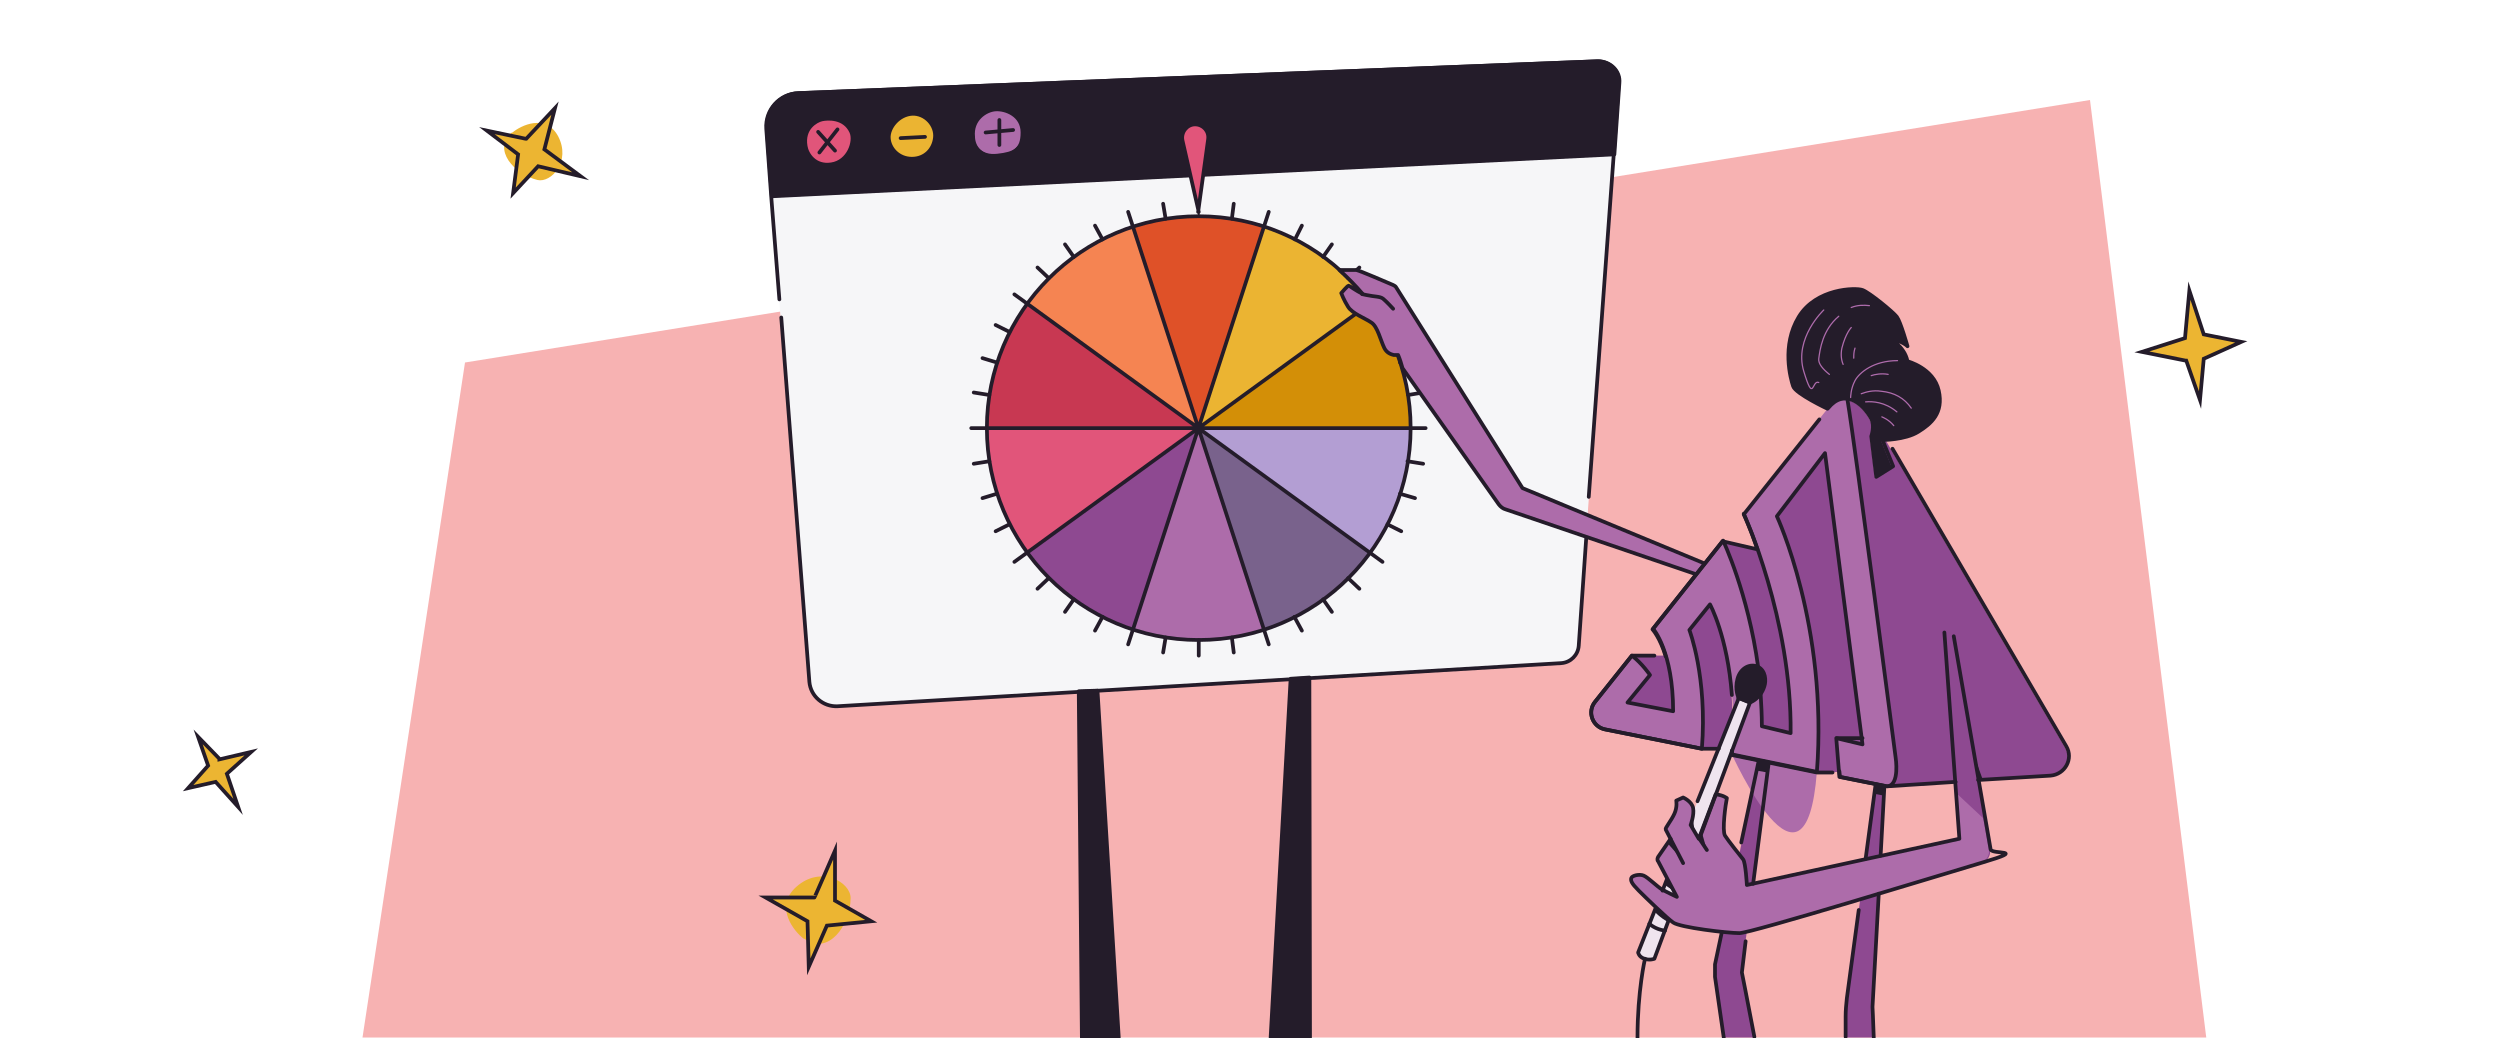
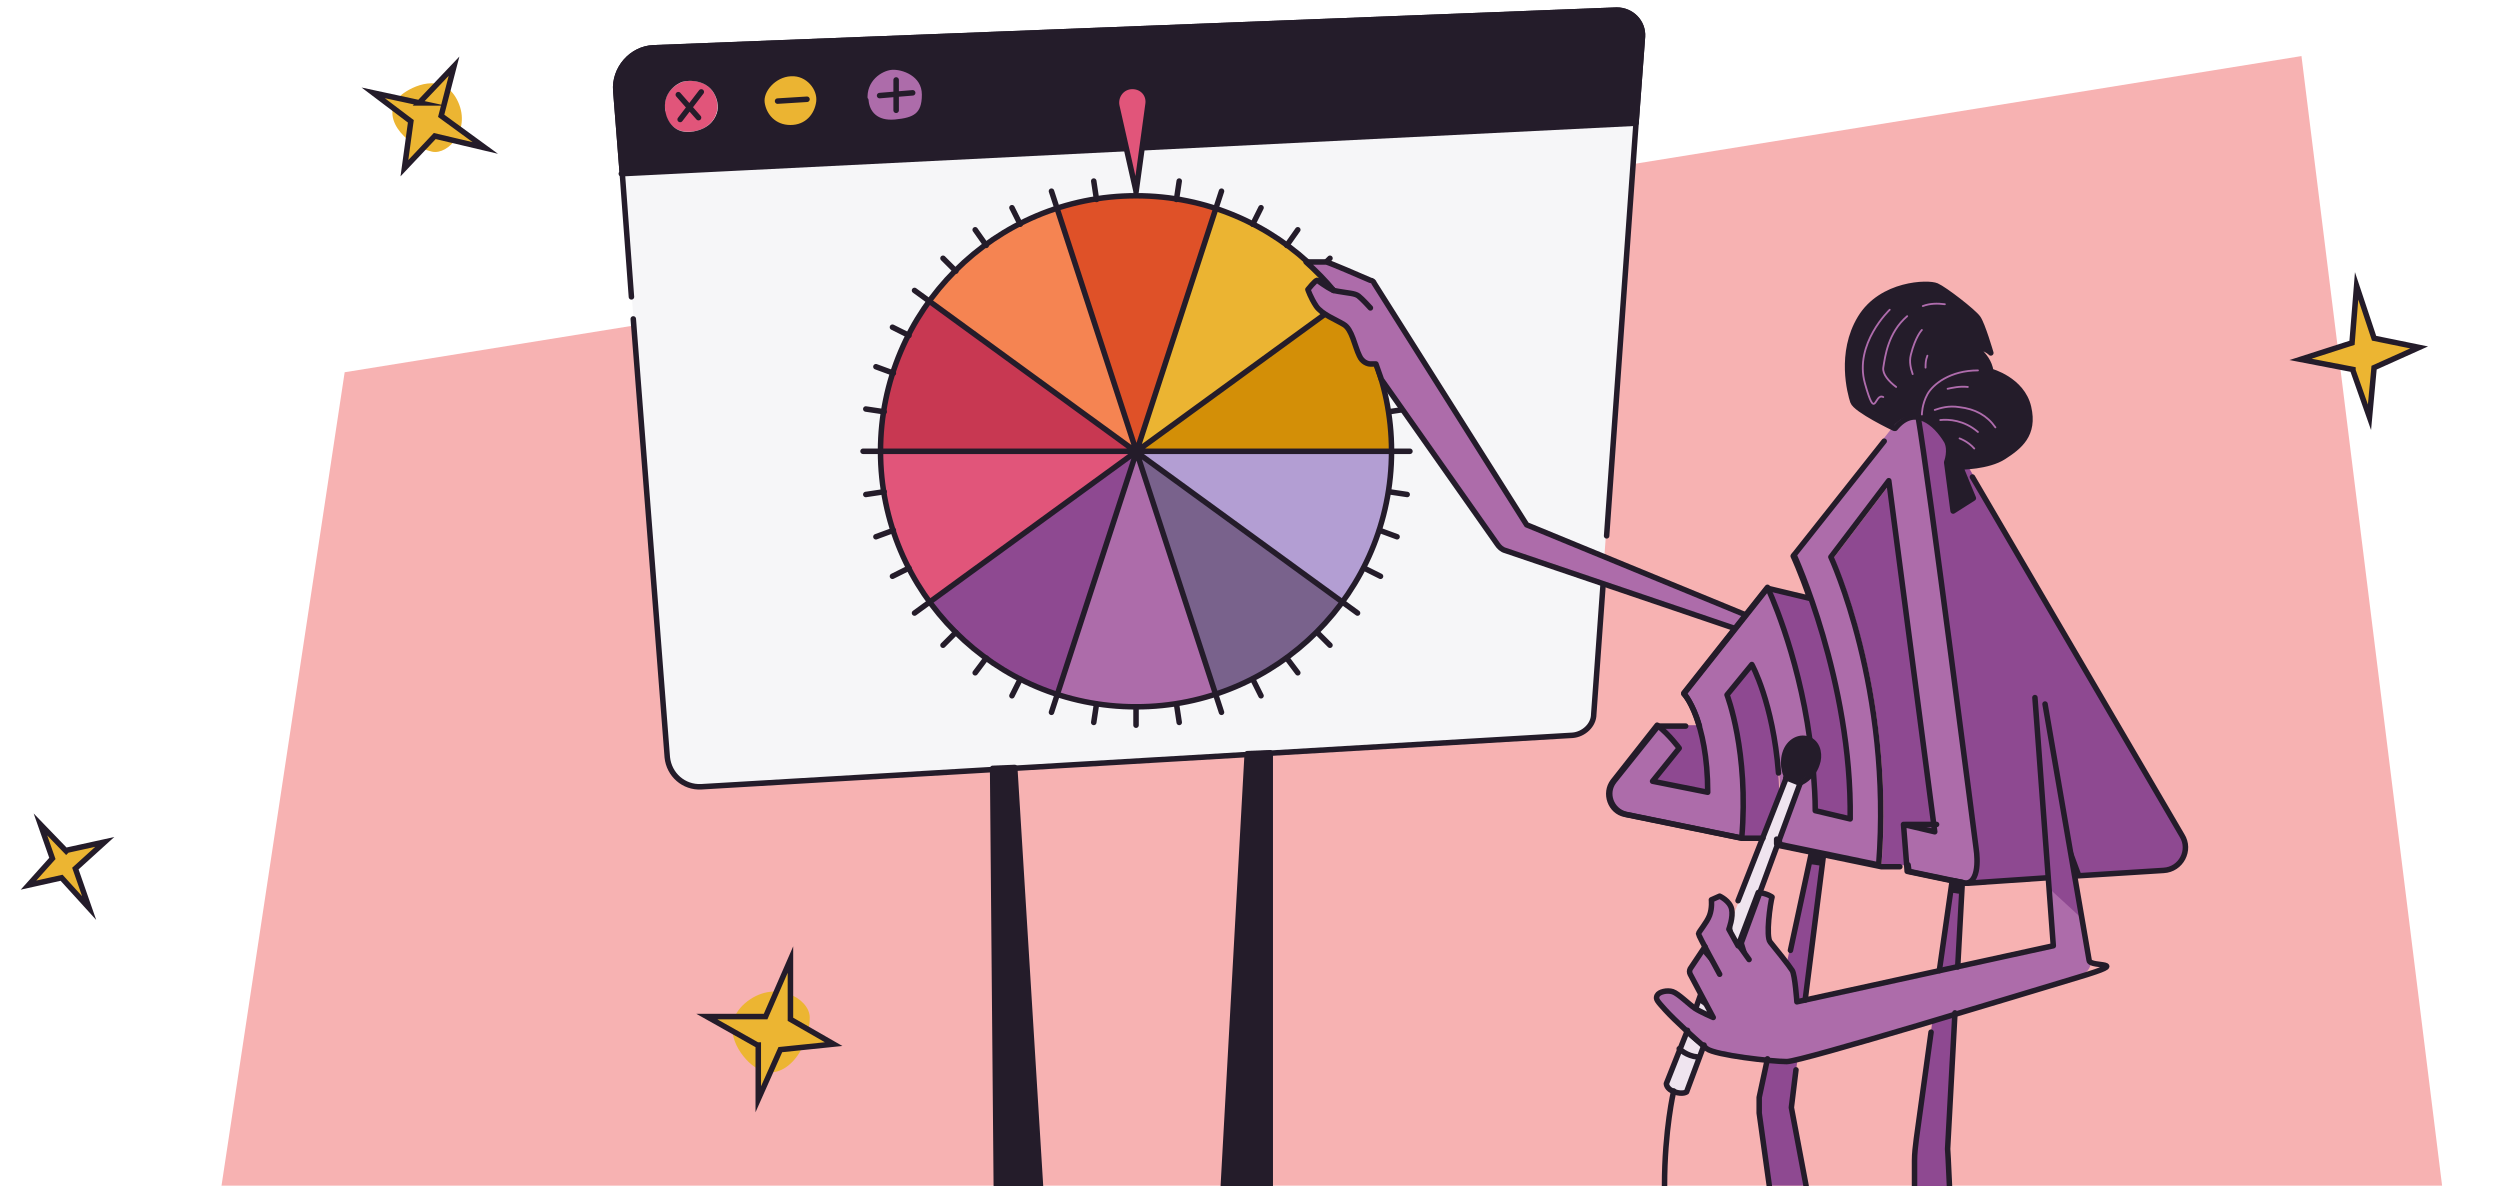
- <svg xmlns="http://www.w3.org/2000/svg" viewBox="0 0 400 166">
+ <svg xmlns="http://www.w3.org/2000/svg" viewBox="0 0 272 129">
  <defs>
    <style>
-       .cls-12,.cls-15,.cls-4,.cls-5,.cls-6,.cls-7{stroke-width:0}.cls-4{fill:#8e4991}.cls-16{stroke:#af6cad;stroke-width:.2px}.cls-16,.cls-17,.cls-18{fill:none;stroke-linecap:round;stroke-linejoin:round}.cls-5{fill:#ebb432}.cls-17{stroke-width:.3px}.cls-17,.cls-18,.cls-19{stroke:#241c2a}.cls-19,.cls-6{fill:#ecb532}.cls-7{fill:#ad6caa}.cls-18,.cls-19{stroke-width:.6px}.cls-12{fill:#e1557a}.cls-19{stroke-miterlimit:10}.cls-15{fill:#241c2a}
+       .cls-12,.cls-15,.cls-2,.cls-4,.cls-5,.cls-6,.cls-7{stroke-width:0}.cls-2{fill:#efe4ef}.cls-4{fill:#8e4991}.cls-16{stroke:#af6cad;stroke-width:.2px}.cls-16,.cls-17,.cls-18{fill:none;stroke-linecap:round;stroke-linejoin:round}.cls-5{fill:#ebb432}.cls-17{stroke-width:.3px}.cls-17,.cls-18,.cls-19{stroke:#241c2a}.cls-19,.cls-6{fill:#ecb532}.cls-7{fill:#ad6caa}.cls-18,.cls-19{stroke-width:.6px}.cls-12{fill:#e1557a}.cls-19{stroke-miterlimit:10}.cls-15{fill:#241c2a}
    </style>
  </defs>
-   <path id="background" d="M353 166H58L74.4 58l260-42L353 166z" style="fill:#f7b2b2;stroke-width:0" />
+   <path id="background" d="M265.7 129 24.1 129 37.5 40.5 250.4 6.1 265.7 129z" style="fill:#f7b2b2;stroke-width:0" />
  <g id="subject">
-     <path d="M299.8 166c-.1-3-.2-4.9-.2-4.9l1.9-35.3-1.4-.3-4.6 34.3c-.1 1-.2 1.9-.2 2.9v3.3h4.6Zm-24 0h4.8c-1.1-5.9-2-10.3-2-10.3l.9-6.7c-.7.2-1.2.3-1.4.3-.5 0-1.4 0-2.5-.2l-1.1 5.2c-.1.7-.2 1.4 0 2l1.4 9.7Z" class="cls-4" />
-     <path d="M252.5 103.3c-.1 1.5-1.3 2.7-2.8 2.8L133.9 113c-2.3.1-4.3-1.6-4.5-3.9l-6-77.5-.8-10.9c-.2-3 2.1-5.6 5.1-5.7l127.9-5.1c2 0 3.6 1.6 3.4 3.5l-.8 11.4-5.7 78.5Z" style="fill:#f6f6f8;stroke-width:0" />
-     <path d="M128.9 23.4c-.5-2.9 1.7-4.1 2.6-4.3s3.6-.4 4.7 2c.7 1.5-.4 4.8-3.2 5.2-2.6.4-3.9-1.6-4.1-2.9Z" class="cls-12" />
-     <path d="M145.9 18.2c2.2-.1 3.9 1.9 3.7 3.8s-1.6 3.4-3.7 3.4-3.6-1.6-3.7-3.3 1.6-3.8 3.8-3.9Z" class="cls-5" />
-     <path d="M155.7 21.9c-.3-2.8 2-4.3 3.6-4.4s4.3.9 4.3 3.7-1.3 3.4-4 3.7-3.8-1.3-3.9-2.9Z" class="cls-7" />
-     <path d="m253.9 84.6-1.3 18.7c-.1 1.5-1.3 2.7-2.8 2.8L134 113c-2.3.1-4.3-1.6-4.5-3.9L125 50.8m-.3-2.9-1.3-16.4-.8-10.9c-.2-3 2.1-5.6 5.1-5.7l127.9-5.1c2 0 3.6 1.6 3.4 3.5l-.8 11.4-4 54.8" class="cls-18" />
-     <path d="M128.9 23.4c-.5-2.9 1.7-4.1 2.6-4.3s3.6-.4 4.7 2c.7 1.5-.4 4.8-3.2 5.2-2.6.4-3.9-1.6-4.1-2.9Zm2.2 1 2.9-3.7m-3.1.4 2.7 3m12.3-5.9c2.2-.1 3.9 1.9 3.7 3.8s-1.6 3.4-3.7 3.4-3.6-1.6-3.7-3.3 1.6-3.8 3.8-3.9Zm-1.8 3.9 3.9-.2m7.7 0c-.3-2.8 2-4.3 3.6-4.4s4.3.9 4.3 3.7-1.3 3.4-4 3.7-3.8-1.3-3.9-2.9Zm2-.7 4.4-.4m-2.2-1.6v4" class="cls-18" />
-     <path d="m258.2 24.8.8-11.4c.1-2-1.5-3.6-3.4-3.5L127.7 15c-3 .1-5.3 2.7-5.1 5.7l.8 10.9 134.7-6.7ZM133 26.2c-2.6.4-3.9-1.6-4.1-2.9-.5-2.9 1.7-4.1 2.6-4.3 1.2-.3 3.6-.4 4.7 2 .7 1.5-.4 4.8-3.2 5.2Zm16.6-4.1c-.2 1.8-1.6 3.4-3.7 3.4s-3.6-1.6-3.7-3.3c-.2-1.8 1.6-3.8 3.8-3.9 2.2-.1 3.9 1.9 3.7 3.8Zm10.1 2.7c-2.3.2-3.8-1.3-3.9-2.9-.3-2.8 2-4.3 3.6-4.4 1.9-.2 4.3.9 4.3 3.7 0 1.5-1.3 3.4-4 3.7Z" class="cls-15" />
-     <path d="m123.5 31.5-.8-10.9c-.2-3 2.1-5.6 5.1-5.7l127.9-5.1c2 0 3.6 1.6 3.4 3.5l-.8 11.4-134.7 6.7Z" class="cls-18" />
-     <path d="M191.8 68.5h0z" class="cls-17" />
-     <path d="m191.8 68.5 10.5-32.3c-3.3-1.1-6.8-1.7-10.5-1.7s-7.2.6-10.5 1.7l10.5 32.3Z" style="fill:#df5128;stroke-width:0" />
-     <path d="M164.3 48.6c-4.1 5.6-6.5 12.5-6.5 19.9h33.9l-27.4-19.9Z" style="fill:#c83852;stroke-width:0" />
-     <path d="M191.8 68.5h33.9c0-7.4-2.4-14.3-6.5-19.9l-27.4 19.9Z" style="fill:#d38f07;stroke-width:0" />
-     <path d="m191.8 68.5-27.4 19.9c4.2 5.7 10.1 10.1 17 12.3l10.5-32.3Z" class="cls-4" />
-     <path d="M202.2 100.8c6.9-2.2 12.8-6.6 17-12.3l-27.4-19.9 10.5 32.3Z" style="fill:#79628c;stroke-width:0" />
-     <path d="M191.8 68.5h0zm0 0h0zm0 0h0z" class="cls-17" />
-     <path d="M219.2 48.6c-4.2-5.7-10.1-10.1-17-12.3l-10.5 32.3 27.4-19.9Z" class="cls-5" />
-     <path d="m191.8 68.5 27.4 19.9c4.1-5.6 6.5-12.5 6.5-19.9h-33.9Z" style="stroke-width:0;fill:#b39ed3" />
-     <path d="m191.8 68.5-10.5 32.3c3.3 1.1 6.8 1.7 10.5 1.7s7.2-.6 10.5-1.7l-10.5-32.3Z" class="cls-7" />
-     <path d="M157.9 68.5c0 7.4 2.4 14.3 6.5 19.9l27.4-19.9h-33.9Z" class="cls-12" />
-     <path d="m191.8 68.5-10.5-32.3c-6.9 2.2-12.8 6.6-17 12.3l27.4 19.9Z" style="fill:#f58452;stroke-width:0" />
-     <circle cx="191.8" cy="68.5" r="33.9" class="cls-18" />
-     <path d="M155.4 68.5h72.7m-6.9-21.4-58.9 42.8m18.2 13.2L203 33.9m-22.5 0 22.5 69.2m18.2-13.2-58.9-42.8m-.8 6-2.2-1.1m64.9 33-2.2-1.1M159.5 58l-2.3-.7m69.2 22.4L224 79m-65.7-15.8-2.5-.4m71.9 11.4-2.5-.4m-66.9 0-2.5.4m71.9-11.4-2.4.4M159.5 79l-2.3.7m69.2-22.4-2.4.7m-62.5 25.9-2.2 1.1m64.9-33-2.2 1.1m-54.2 39.4-1.8 1.7m51.5-51.4-1.8 1.7m-43.9 51.4-1.4 2m42.7-58.8-1.4 2m-35.3 57.6-1.2 2.2m33.1-64.8-1.1 2.2M186.5 102l-.4 2.4m11.3-71.8-.3 2.4m-5.3 67.4v2.5" class="cls-18" />
-     <path d="M191.8 32.1v2.5" class="cls-17" />
-     <path d="m197.1 102 .3 2.4m-11.3-71.8.4 2.4m20.6 63.7 1.2 2.2m-33.1-64.8 1.2 2.2m35.3 57.6 1.4 2m-42.7-58.8 1.4 2m43.9 51.4 1.8 1.7M166 42.8l1.8 1.7" class="cls-18" />
-     <path d="m273.8 90.6-30.2-12.5L223.4 46c-.1-.2-.3-.3-.5-.4-1.2-.5-5.3-2.3-5.9-2.4h-2.7c1.3 1.2 2.6 2.5 3.7 3.8-1.1-.5-2.1-1.3-2.2-1.3-.2 0-1.2 1.2-1.2 1.2s.4 1.1 1.1 2.2c.7 1.1 2.7 1.8 3.7 2.5 1 .6 1.5 2.9 2.1 4.1.4.8 1.1 1 1.5 1.1h.7c.3.7.5 1.4.7 2.1l15.4 21.8c.3.4.7.7 1.1.8l32.3 11c.5.2 1.2-.1 1.3-.7s-.1-1-.6-1.2Z" class="cls-7" />
-     <path d="m273.8 90.6-30.2-12.5L223.4 46c-.1-.2-.3-.3-.5-.4-1.2-.5-5.3-2.3-5.9-2.4h-2.7c1.3 1.2 2.6 2.5 3.7 3.8-1.1-.5-2.1-1.3-2.2-1.3-.2 0-1.2 1.2-1.2 1.2s.4 1.1 1.1 2.2c.7 1.1 2.7 1.8 3.7 2.5 1 .6 1.5 2.9 2.1 4.1.4.8 1.1 1 1.5 1.1h.7c.3.7.5 1.4.7 2.1l15.4 21.8c.3.4.7.7 1.1.8l32.3 11c.5.2 1.2-.1 1.3-.7s-.1-1-.6-1.2Z" class="cls-18" />
-     <path d="M222.9 49.4s-1.1-1.2-1.6-1.6-1.3-.3-2.7-.6-.5-.1-.7-.2" class="cls-18" />
-     <path d="m191.8 33.9-2.6-11.4c-.3-1.3.7-2.6 2-2.6s2.3 1.1 2.1 2.4l-1.6 11.6Z" class="cls-12" />
-     <path d="m191.8 33.9-2.6-11.4c-.3-1.3.7-2.6 2-2.6h0c1.3 0 2.3 1.1 2.1 2.4l-1.6 11.6Z" class="cls-18" />
-     <path d="M290.7 123.6c1.8-23.4-6.4-40.9-6.4-40.9l7.7-10.1 6 46.6-4.2-1 .4 5.3-3.6.2Zm-15.8-3.7 2.3-6c-.4-11.2-3.7-17.2-3.7-17.2l-3.3 4.1s2.9 7.5 2 19h2.7Z" class="cls-4" />
-     <path d="M278.2 111.7s-.7-1.3-.2-3.1 2.1-2.5 3.3-1.9 1.3 2.2 1 3.1c-.6 2-2.3 2.6-2.3 2.6l-1.9-.8ZM302 70.5h-.8l1.7 4.2-2.7 1.7-.8-6.5s.6-1.6 0-2.8c-1.4-2.5-4.3-4.9-6.9-1.7 0 0-5.1-2.4-5.5-3.6s-1.9-6.5.9-11.1 9.1-4.7 10.2-4.3 4.9 3.5 5.5 4.3 1.7 4.7 1.7 4.7-.7-.8-3-1.3c0 0 2.5 1.2 3 3.7 0 0 4.2 1.1 5 4.7s-1.2 5.3-3.3 6.6-3.7 1.2-4.9 1.3" class="cls-15" />
-     <path d="M278.3 136.6c.3.4.5.7.6.9.3.5.6 4.1.6 4.1l1-.2L283 122l-1.6-.3-3.1 14.9Z" class="cls-4" />
-     <path d="M277.3 114c-.4-11.2-3.7-17.2-3.7-17.2l-3.3 4.1s2.9 7.5 2 19l-15.5-3.1c-2-.4-2.9-2.8-1.6-4.4l5.9-7.4c1.6 1.2 2.9 3.1 2.9 3.1l-3.6 4.4 7.3 1.4c0-9.6-3.2-13.2-3.2-13.2l11.2-14.1s4 8.4 5.6 20.2c-1.2-.6-2.8.1-3.3 1.9s.2 3.1.2 3.1l-.9 2.3" class="cls-7" />
-     <path d="M295.6 64c1.3 7.8 7.7 57.2 7.7 57.2s.7 4.4-1.3 4.6h-.2l-7.5-1.5-.5-6.2 4.2 1-6-46.6-7.7 10.1s8.2 17.6 6.4 40.9-13.6-2.8-13.6-2.8v-.6l2.9-7.7s.9-.3 1.7-1.4c.1 1.7.2 3.4.2 5.2l4.6 1.1c.2-18.3-7.5-35.1-7.5-35.1l13.4-16.8c1.1-1.3 2.2-1.7 3.2-1.5Z" class="cls-7" />
-     <path d="M261.1 104.9c1.6 1.2 2.9 3.1 2.9 3.1l-3.6 4.4 7.3 1.4c0-3.9-.5-6.8-1.1-8.9h-5.5Zm20.6 6.1c.1 1.7.2 3.4.2 5.2l4.6 1.1c.1-11.9-3-23-5.3-29.4l-5.6-1.3s4 8.5 5.6 20.2c1.2.6 1.3 2.2 1 3.1s-.4.9-.6 1.2" class="cls-4" />
-     <path d="m328.1 124.2-11.6.7 1 6 .9 5c.2.9-.4 1.9-1.3 2.1-7.3 2.2-37.2 11.2-38.9 11.3-1.8 0-9.5-.9-10.6-1.7-1.1-.8-4.4-3.9-5.5-5.1-1.1-1.2-1.3-1.5-1.2-2s1.5-.6 2-.4c.7.3 2.1 1.8 2.9 2.2.8.5 2.4 1.2 2.4 1.2l-3-5.7c-.1-.2-.1-.5 0-.7l2-2.9c-.4-.8-.7-1.4-.7-1.5 0-.2 1-1.4 1.4-2.5.5-1 .3-2.1.3-2.1l1.1-.5s1.4.6 1.6 1.7c.2 1-.4 2.7-.4 2.7l1.3 2.2 2.7-7.1c1.2 0 1.8.6 1.8.6-.2.9-.8 5.3-.3 6 .5.8 2.5 3.2 2.9 3.8.3.5.6 4.1.6 4.1l34-7.4-.6-7.5v-1.5h-1.6l-9.3.6c2-.3 1.3-4.6 1.3-4.6s-.2-1.5-.5-3.9c-1.6-11.9-6.1-46.8-7.2-53.3 1.5.3 2.8 1.7 3.6 3.2.7 1.2 0 2.8 0 2.8l.8 6.5 2.7-1.7-1.7-4.2h.8l28.6 49c1.2 2-.2 4.5-2.5 4.7Z" class="cls-4" />
-     <path d="m271.9 134.2-1.3-2.2s.5-1.3.4-2.3l3.9-9.8 3.3-8.3 1.9.8-2.9 7.7-5.3 14.1Zm-4.9 13c-.6-.5-1.3-1.1-2.1-1.9l-2.8 7.1s.1.7 1 1 1.6 0 1.6 0l2.3-6.2Zm-1-4.7c.8.5 2.2 1.1 2.2 1.1l-1.5-2.9-.7 1.8Z" style="fill:#efe4ef;stroke-width:0" />
-     <path d="M317 138c-7.3 2.2-37.2 11.2-38.9 11.3-1.8 0-9.5-.9-10.6-1.7-1.1-.8-4.4-3.9-5.5-5.1-1.1-1.2-1.3-1.5-1.2-2s1.5-.6 2-.4c.7.3 2.1 1.8 2.9 2.2.8.5 2.4 1.2 2.4 1.2l-3-5.7c-.1-.2-.1-.5 0-.7l2-2.9c-.4-.8-.7-1.4-.7-1.5 0-.2 1-1.4 1.4-2.5.5-1 .3-2.1.3-2.1l1.1-.5s1.4.6 1.6 1.7c.2 1-.4 2.7-.4 2.7l1.3 2.2 2.7-7.1c1.2 0 1.8.6 1.8.6-.2.9-.8 5.3-.3 6 .5.8 2.5 3.2 2.9 3.8.3.5.6 4.1.6 4.1l34-7.4-.6-7.5 4.5 4.2.9 5c.2.9-.4 1.9-1.3 2.1Z" class="cls-7" />
-     <path d="m311.1 101.2 2.4 33-34 7.4s-.2-3.6-.6-4.1-2.4-3-2.9-3.8.1-5.1.3-6c0 0-.6-.5-1.8-.6l-2.7 7.1-1.3-2.2s.6-1.6.4-2.7-1.6-1.7-1.6-1.7l-1.1.5s.2 1-.3 2.1-1.5 2.3-1.4 2.5 2.8 5.4 2.8 5.4m2.6-3.9 1.2 1.8" class="cls-18" />
-     <path d="m267.3 134.2-2 2.9c-.1.2-.2.5 0 .7l3 5.7s-1.7-.8-2.4-1.2-2.2-1.9-2.9-2.2-1.9 0-2 .4 0 .8 1.2 2 4.4 4.3 5.5 5.1 8.7 1.7 10.6 1.7 31.5-9.1 38.9-11.3 1.5-1.2 1.3-2.1l-5.9-34.1m-30.9 9.2c.1 1.7.2 3.4.2 5.2l4.6 1.1c.2-18.3-7.5-35.1-7.5-35.1" class="cls-18" />
-     <path d="M277.1 111.2c-.7-9.4-3.5-14.5-3.5-14.5l-3.3 4.1s2.9 7.5 2 19l-15.5-3.1c-2-.4-2.9-2.8-1.6-4.4l5.9-7.4h0c1.6 1.2 2.9 3.1 2.9 3.1l-3.6 4.4 7.3 1.4c0-9.6-3.2-13.2-3.2-13.2h0l11.2-14.1s4 8.4 5.6 20.2" class="cls-18" />
-     <path d="M295.6 64c1.3 7.8 7.7 57.2 7.7 57.2s.7 4.4-1.3 4.6h-.2s0 0 0 0l-7.5-1.5-.5-6.2 4.2 1-6-46.6-7.7 10.1s8.2 17.6 6.4 40.9h0l-13.6-2.8v-.6m25.7-48.3 27.8 47.6c1.2 2-.2 4.5-2.5 4.7l-11.6.7" class="cls-18" />
-     <path d="m294.3 123.4.1.9 7.5 1.5h.2l10.8-.7m-35.8-4.9v.6l13.6 2.8h2.5m-28.5-18.7h-3.6l-5.9 7.4c-1.3 1.6-.4 4 1.6 4.4l15.5 3.1h2.7m16.1-52.7L279 82.3s1 2.1 2.2 5.6l-5.6-1.3-11.2 14.1h0s1.2 1.3 2.1 4.3m-1.6 40.3-2.8 7.1s.1.7 1 1 1.6 0 1.6 0l2.3-6.2m-.3-6.5-.7 1.8" class="cls-18" />
-     <path d="m271.6 128.2 6.6-16.5 1.8.7-8.1 21.8" class="cls-18" />
-     <path d="M278.2 111.7s-.7-1.3-.2-3.1 2.1-2.5 3.3-1.9 1.3 2.2 1 3.1c-.6 2-2.3 2.6-2.3 2.6l-1.9-.8Zm14.2-46.3s-5.1-2.4-5.5-3.6-1.9-6.5.9-11.1 9.1-4.7 10.2-4.3 4.9 3.5 5.5 4.3 1.7 4.7 1.7 4.7-.7-.8-3-1.3c0 0 2.5 1.2 3 3.7 0 0 4.2 1.1 5 4.7s-1.2 5.3-3.3 6.6-5.7 1.3-5.7 1.3l1.7 4.2-2.7 1.7-.8-6.5s.6-1.6 0-2.8c-1.4-2.5-4.3-4.9-6.9-1.7Z" class="cls-18" />
-     <path d="M296.2 49.2c1-.4 2-.4 2.9-.3m-6.4 11c-1-.8-1.8-1.7-1.7-2.5.2-1.5.6-4.6 3.2-6.8m1.9 13s0-1.4.7-2.7 3-3.2 6.8-3.2m-5.8 5.3c.8-.3 1.9-.6 3.2-.4 2.1.2 3.7 1.1 4.8 2.7m-7.3-1c1.1-.1 3.1 0 5 1.6m-2.4.8s1.1.4 1.9 1.4" class="cls-16" />
-     <path d="M291.8 49.6s-4.8 4.5-3.2 9.8 1.3 1.3 2.4 1.8" class="cls-16" />
-     <path d="M293.9 118.1h4.1m2.9 18.8.6-11.1-1.4-.3-1.6 11.9m1.3 28.6c-.1-3-.2-4.9-.2-4.9l1-18.1m-3.2 2.6-1.9 14.1c-.1 1-.2 1.9-.2 2.9v3.3m-19.5.1-1.4-9.7v-2l1.1-5.2m3.8 1.5-.6 5s.9 4.5 2 10.3m-2.1-31.1 2.8-13.1 1.6.3-2.5 19.4m-16.6 6.4s.9.9 2.5 1.1" class="cls-18" />
-     <path d="m273.1 136-.8-2.8-.4 1 1.2 1.8zm-4.1 1.4-2.2-2.5.5-.7 1.7 3.2zm2.1-4.6-.5-.8s.1-.3.3-.8l.2 1.6Zm-4.7 8.8 1.3.9-1-1.8-.3.9zm-1.5 3.7c.8.7 1.6 1.4 2.1 1.9v.4c-.1 0-1.7-1-2.3-1.8l.2-.5Zm35.2-19.8 1.4.3-.1 1.5-1.5-.3.2-1.5zM283 122l-.2 1.6-1.7-.3.3-1.6 1.6.3z" class="cls-15" />
-     <path d="M294.9 58.3c-.3-.7-.4-1.6-.2-2.6.6-2.4 1.5-3.3 1.5-3.3m.4 4.9c0-.5 0-1 .2-1.6m2.6 4.4c.6-.2 1.6-.4 2.7-.2" class="cls-16" />
-     <path d="m316.5 124.9-.9-4.7 1.7 4.7h-.8z" class="cls-15" />
-     <path d="M263.2 153.4s-1.2 5.1-1.2 12.6v3.5" class="cls-18" />
-     <path d="m179 166-3.4-55.5-3 .1.5 55.4h5.9zm30.6 0-.1-57.6-3 .2-3.2 57.4h6.3z" class="cls-15" />
-     <path d="m179 166-3.4-55.5-3 .1.5 55.4h5.9zm30.6 0-.1-57.6-3 .2-3.2 57.4h6.3z" class="cls-18" />
+     <path d="M212.1 129c-.1-2.5-.2-4-.2-4l1.6-28.9-1.2-.2-3.8 28.1c-.1.8-.2 1.6-.2 2.4v2.7s3.8 0 3.8 0ZM192.5 129h4c-.9-4.8-1.6-8.5-1.6-8.5l.7-5.5c-.6.2-1 .2-1.1.2-.4 0-1.2 0-2.1-.1l-.9 4.2c-.1.5-.1 1.1 0 1.7l1.1 7.9Z" class="cls-4" />
+     <path d="M173.4,77.6c0,1.2-1.1,2.2-2.3,2.3l-94.8,5.6c-1.9.1-3.5-1.3-3.7-3.2l-4.9-63.5-.7-8.9c-.2-2.4,1.7-4.6,4.1-4.7L175.9,1.1c1.6,0,2.9,1.3,2.8,2.9l-.7,9.4-4.7,64.3Z" style="fill:#f6f6f8;stroke-width:0" />
+     <path d="M72.4,12.1c-.4-2.1,1.3-3,1.9-3.2s2.7-.3,3.5,1.5-.3,3.6-2.4,3.9-2.9-1.2-3.1-2.2Z" class="cls-12" />
+     <path d="M86.1,8c1.8-.1,3.2,1.6,3,3.1s-1.3,2.8-3.1,2.8-2.9-1.3-3.1-2.7,1.3-3.1,3.1-3.2Z" class="cls-5" />
+     <path d="M94.1,10.9c-.2-2.3,1.7-3.5,2.9-3.6s3.6.7,3.6,3-1.1,2.8-3.2,3-3.1-1-3.2-2.4Z" class="cls-7" />
+     <path d="m174.5 62.4-1.1 15.3c0 1.2-1.1 2.2-2.3 2.3l-94.8 5.6c-1.9.1-3.5-1.3-3.7-3.2l-3.7-47.7M68.7 32.3l-1-13.5-.7-8.9c-.2-2.4 1.7-4.6 4.1-4.7L175.9 1.1c1.6 0 2.9 1.3 2.8 2.9l-.7 9.4-3.2 44.9" class="cls-18" />
+     <path d="M72.1 12.2c-.4-2.3 1.4-3.4 2.1-3.6s3-.3 3.9 1.7-.3 3.9-2.6 4.3-3.2-1.3-3.4-2.4ZM74 13 76.3 10M73.8 10.3 76 12.8M86.1 8c1.8-.1 3.2 1.6 3 3.1s-1.3 2.8-3.1 2.8-2.9-1.3-3.1-2.7 1.3-3.1 3.1-3.2ZM84.6 11 87.8 10.8M94.1 10.9c-.2-2.3 1.7-3.5 2.9-3.6s3.6.7 3.6 3-1.1 2.8-3.2 3-3.1-1-3.2-2.4ZM95.7 10.4 99.3 10.1M97.5 8.7 97.5 12" class="cls-18" />
+     <path d="M178.1,13.3l.7-9.4c.1-1.6-1.2-3-2.8-2.9l-104.8,4.2c-2.5,0-4.3,2.2-4.1,4.7l.7,8.9,110.4-5.5ZM75.5,14.5c-2.1.3-3.2-1.3-3.4-2.4-.4-2.3,1.4-3.4,2.1-3.6,1-.3,3-.3,3.9,1.7.6,1.2-.3,3.9-2.6,4.3ZM89.1,11.1c-.2,1.4-1.3,2.8-3.1,2.8s-2.9-1.3-3.1-2.7c-.1-1.5,1.3-3.1,3.1-3.2,1.8-.1,3.2,1.6,3,3.1ZM97.4,13.3c-1.9.2-3.1-1-3.2-2.4-.2-2.3,1.7-3.5,2.9-3.6,1.5-.2,3.6.7,3.6,3,0,1.2-1.1,2.8-3.2,3Z" class="cls-15" />
+     <path d="M67.7,18.8l-.7-8.9c-.2-2.4,1.7-4.6,4.1-4.7L175.9,1.1c1.6,0,2.9,1.3,2.8,2.9l-.7,9.4-110.4,5.5Z" class="cls-18" />
+     <path d="M123.6 49.1 123.6 49.1 123.6 49.1 123.6 49.1z" class="cls-17" />
+     <path d="M123.6,49.1l8.6-26.4c-2.7-.9-5.6-1.4-8.6-1.4s-5.9.5-8.6,1.4l8.6,26.4h0Z" style="fill:#df5128;stroke-width:0" />
+     <path d="M101.2,32.8c-3.3,4.6-5.3,10.2-5.3,16.3h27.8l-22.5-16.3Z" style="fill:#c83852;stroke-width:0" />
+     <path d="M123.6,49.1h27.8c0-6.1-2-11.7-5.3-16.3l-22.5,16.3h0Z" style="fill:#d38f07;stroke-width:0" />
+     <path d="M123.6,49.1l-22.5,16.3c3.4,4.7,8.3,8.3,13.9,10.1l8.6-26.4h0Z" class="cls-4" />
+     <path d="M132.2,75.6c5.6-1.8,10.5-5.4,13.9-10.1l-22.5-16.3,8.6,26.4Z" style="fill:#79628c;stroke-width:0" />
+     <path d="M123.6 49.1 123.6 49.1 123.6 49.1 123.6 49.1zM123.6 49.1 123.6 49.1 123.6 49.1 123.6 49.1zM123.6 49.1 123.6 49.1 123.6 49.1 123.6 49.1z" class="cls-17" />
+     <path d="M146.1,32.8c-3.4-4.7-8.3-8.3-13.9-10.1l-8.6,26.4,22.5-16.3Z" class="cls-5" />
+     <path d="M123.6,49.1h0l22.5,16.3c3.3-4.6,5.3-10.2,5.3-16.3h-27.8Z" style="stroke-width:0;fill:#b39ed3" />
+     <path d="M123.6,49.1l-8.6,26.4c2.7.9,5.6,1.4,8.6,1.4s5.9-.5,8.6-1.4l-8.6-26.4h0Z" class="cls-7" />
+     <path d="M95.9,49.1c0,6.1,2,11.7,5.3,16.3l22.5-16.3h-27.8Z" class="cls-12" />
+     <path d="M123.6,49.1l-8.6-26.4c-5.6,1.8-10.5,5.4-13.9,10.1l22.5,16.3h0Z" style="fill:#f58452;stroke-width:0" />
+     <circle cx="123.6" cy="49.1" r="27.8" class="cls-18" />
+     <path d="M93.9 49.1 153.4 49.1M147.7 31.6 99.5 66.7M114.4 77.5 132.9 20.8M114.4 20.8 132.9 77.5M147.7 66.7 99.5 31.6M98.9 36.5 97.1 35.6M150.2 62.7 148.4 61.8M97.2 40.6 95.3 39.9M152 58.4 150.1 57.7M96.2 44.8 94.2 44.5M153.1 53.8 151.1 53.5M96.2 53.5 94.2 53.8M153.1 44.5 151.1 44.8M97.2 57.7 95.3 58.4M152 39.9 150.1 40.6M98.9 61.8 97.1 62.7M150.2 35.6 148.4 36.5M104 68.8 102.6 70.2M144.7 28.1 143.3 29.5M107.3 71.6 106.1 73.2M141.2 25 140 26.7M111 73.9 110.1 75.7M137.2 22.6 136.3 24.4M119.3 76.6 119 78.6M128.3 19.7 128 21.7M123.6 76.9 123.6 78.9" class="cls-18" />
+     <path d="M123.6 19.3 123.6 21.4" class="cls-17" />
+     <path d="M128 76.6 128.3 78.6M119 19.7 119.3 21.7M136.3 73.9 137.2 75.7M110.1 22.6 111 24.4M140 71.6 141.2 73.2M106.1 25 107.3 26.7M143.3 68.8 144.7 70.2M102.6 28.1 104 29.5" class="cls-18" />
+     <path d="M190.9,67.3l-24.8-10.2-16.6-26.3c0-.1-.2-.3-.4-.3-.9-.4-4.4-1.9-4.8-2-.4,0-1.7,0-2.2,0,1.1,1,2.1,2,3,3.1-.9-.4-1.7-1.1-1.8-1.1-.2,0-1,1-1,1,0,0,.3.9.9,1.8.6.9,2.2,1.5,3,2,.9.5,1.2,2.4,1.7,3.4.3.7.9.9,1.2.9,0,0,.2,0,.6,0,.2.6.4,1.1.6,1.7l12.6,17.9c.2.3.5.6.9.7l26.5,9c.4.2.9,0,1.1-.6s-.1-.8-.5-1Z" class="cls-7" />
+     <path d="M190.9,67.3l-24.8-10.2-16.6-26.3c0-.1-.2-.3-.4-.3-.9-.4-4.4-1.9-4.8-2-.4,0-1.7,0-2.2,0,1.1,1,2.1,2,3,3.1-.9-.4-1.7-1.1-1.8-1.1-.2,0-1,1-1,1,0,0,.3.9.9,1.8.6.9,2.2,1.5,3,2,.9.5,1.2,2.4,1.7,3.4.3.7.9.9,1.2.9,0,0,.2,0,.6,0,.2.6.4,1.1.6,1.7l12.6,17.9c.2.3.5.6.9.7l26.5,9c.4.2.9,0,1.1-.6s-.1-.8-.5-1Z" class="cls-18" />
+     <path d="M149.1,33.5s-.9-1-1.3-1.3-1.1-.3-2.2-.5-.4-.1-.6-.2" class="cls-18" />
+     <path d="M123.6,20.8l-2.1-9.3c-.2-1.1.6-2.1,1.7-2.1h0c1.1,0,1.9.9,1.7,2l-1.3,9.5Z" class="cls-12" />
+     <path d="M123.6,20.8l-2.1-9.3c-.2-1.1.6-2.1,1.7-2.1h0c1.1,0,1.9.9,1.7,2l-1.3,9.5Z" class="cls-18" />
+     <path d="M204.7 94.2c1.5-19.1-5.2-33.5-5.2-33.5l6.3-8.3 5 38.2-3.4-.8.3 4.3-3 .2ZM191.7 91.3l1.9-4.9c-.3-9.1-3-14.1-3-14.1l-2.7 3.3s2.4 6.2 1.6 15.6h2.2Z" class="cls-4" />
+     <path d="M194.4 84.5s-.6-1.1-.2-2.5 1.7-2 2.7-1.5 1.1 1.8.8 2.6c-.5 1.6-1.9 2.1-1.9 2.1l-1.5-.6ZM213.9 50.8c-.4 0-.7 0-.7 0l1.4 3.4-2.2 1.4-.7-5.3s.5-1.3 0-2.3c-1.2-2-3.5-4-5.6-1.4 0 0-4.2-2-4.5-2.9s-1.5-5.3.8-9.1c2.3-3.8 7.4-3.9 8.3-3.5s4 2.8 4.5 3.5 1.4 3.8 1.4 3.8c0 0-.5-.6-2.4-1 0 0 2.1 1 2.4 3 0 0 3.4.9 4.1 3.9s-1 4.3-2.7 5.4-3.1 1-4 1.1" class="cls-15" />
+     <path d="M194.5,104.9c.2.3.4.6.5.7.3.4.5,3.4.5,3.4l.8-.2,2-15.9-1.3-.3-2.6,12.2Z" class="cls-4" />
+     <path d="M193.7,86.4c-.3-9.1-3-14.1-3-14.1l-2.7,3.3s2.4,6.2,1.6,15.6l-12.7-2.6c-1.6-.3-2.3-2.3-1.3-3.6l4.8-6.1h0c1.3,1,2.4,2.5,2.4,2.5l-2.9,3.6,6,1.2c0-7.8-2.6-10.8-2.6-10.8h0s9.1-11.5,9.1-11.5c0,0,3.3,6.9,4.6,16.5-1-.5-2.3.1-2.7,1.6s.2,2.5.2,2.5l-.7,1.9" class="cls-7" />
+     <path d="M208.7,45.4c1.1,6.4,6.3,46.9,6.3,46.9,0,0,.6,3.6-1.1,3.8h-.2s0,0,0,0l-6.2-1.3-.4-5.1,3.4.8-5-38.2-6.3,8.3s6.7,14.4,5.2,33.5h0s-11.1-2.3-11.1-2.3c0-.2,0-.3,0-.5l2.4-6.3s.8-.3,1.4-1.1c.1,1.4.2,2.8.2,4.2l3.8.9c.2-15-6.1-28.7-6.1-28.7l10.9-13.8c.9-1.1,1.8-1.4,2.7-1.2Z" class="cls-7" />
+     <path d="M180.4 78.9c1.3 1 2.4 2.5 2.4 2.5l-2.9 3.6 6 1.2c0-3.2-.4-5.6-.9-7.3h-4.5ZM197.3 84c.1 1.4.2 2.8.2 4.2l3.8.9c.1-9.7-2.5-18.9-4.3-24.1l-4.6-1.1s3.3 6.9 4.6 16.5c1 .5 1.1 1.8.8 2.6s-.3.7-.5 1" class="cls-4" />
+     <path d="M235.3,94.7l-9.5.6.8,4.9.7,4.1c.1.8-.3,1.5-1.1,1.8-6,1.8-30.5,9.2-31.8,9.2-1.5,0-7.8-.8-8.7-1.4-.9-.6-3.6-3.2-4.5-4.2-.9-1-1.1-1.2-.9-1.6s1.3-.5,1.7-.4c.6.2,1.7,1.4,2.4,1.8.6.4,2,1,2,1l-2.5-4.7c-.1-.2,0-.4,0-.6l1.6-2.4c-.3-.7-.6-1.2-.6-1.2,0-.2.8-1.2,1.2-2,.4-.9.2-1.7.2-1.7l.9-.4s1.1.5,1.3,1.4c.2.9-.3,2.2-.3,2.2l1,1.8,2.2-5.8c.9,0,1.5.5,1.5.5-.1.8-.7,4.3-.2,4.9.4.6,2.1,2.6,2.4,3.1.3.4.5,3.4.5,3.4l27.9-6.1-.5-6.1v-1.3c0,0-1.3,0-1.3,0l-7.6.5c1.7-.2,1.1-3.8,1.1-3.8,0,0-.2-1.2-.4-3.2-1.3-9.7-5-38.4-5.9-43.7,1.2.3,2.3,1.4,3,2.6.6,1,0,2.3,0,2.3l.7,5.3,2.2-1.4-1.4-3.4s.3,0,.7,0l23.4,40.2c1,1.6-.1,3.7-2,3.8Z" class="cls-4" />
+     <path d="m189.3 103-1-1.8s.4-1.1.4-1.9l3.2-8 2.7-6.8 1.5.6-2.4 6.3-4.3 11.5ZM185.3 113.6c-.5-.4-1.1-.9-1.7-1.5l-2.3 5.8s0 .6.9.9 1.3 0 1.3 0l1.9-5.1ZM184.5 109.7c.7.4 1.8.9 1.8.9l-1.3-2.4-.6 1.5Z" class="cls-2" />
+     <path d="M226.3,106.1c-6,1.8-30.5,9.2-31.8,9.2-1.5,0-7.8-.8-8.7-1.4-.9-.6-3.6-3.2-4.5-4.2-.9-1-1.1-1.2-.9-1.6s1.3-.5,1.7-.4c.6.2,1.7,1.4,2.4,1.8.6.4,2,1,2,1l-2.5-4.7c-.1-.2,0-.4,0-.6l1.6-2.4c-.3-.7-.6-1.2-.6-1.2,0-.2.8-1.2,1.2-2,.4-.9.2-1.7.2-1.7l.9-.4s1.1.5,1.3,1.4c.2.9-.3,2.2-.3,2.2l1,1.8,2.2-5.8c.9,0,1.5.5,1.5.5-.1.8-.7,4.3-.2,4.9.4.6,2.1,2.6,2.4,3.1.3.4.5,3.4.5,3.4l27.9-6.1-.5-6.1,3.7,3.4.7,4.1c.1.8-.3,1.5-1.1,1.8Z" class="cls-7" />
+     <path d="m221.4 75.9 2 27-27.9 6.1s-.2-2.9-.5-3.4-1.9-2.5-2.4-3.1 0-4.2.2-4.9c0 0-.5-.4-1.5-.5l-2.2 5.8-1-1.8s.5-1.3.3-2.2-1.3-1.4-1.3-1.4l-.9.4s.1.9-.2 1.7-1.2 1.8-1.2 2 2.3 4.4 2.3 4.4M189.3 103 190.3 104.4" class="cls-18" />
+     <path d="m185.5 103-1.6 2.4c-.1.2-.1.4 0 .6l2.5 4.7s-1.4-.6-2-1-1.8-1.6-2.4-1.8-1.5 0-1.7.4 0 .6.9 1.6 3.6 3.5 4.5 4.2 7.1 1.4 8.7 1.4 25.8-7.4 31.8-9.2 1.2-1 1.1-1.8l-4.8-27.9M197.3 84c.1 1.4.2 2.8.2 4.2l3.8.9c.2-15-6.1-28.7-6.1-28.7" class="cls-18" />
+     <path d="M193.5,84.1c-.6-7.7-2.9-11.8-2.9-11.8l-2.7,3.3s2.4,6.2,1.6,15.6l-12.7-2.6c-1.6-.3-2.3-2.3-1.3-3.6l4.8-6.1h0c1.3,1,2.4,2.5,2.4,2.5l-2.9,3.6,6,1.2c0-7.8-2.6-10.8-2.6-10.8h0s9.1-11.5,9.1-11.5c0,0,3.3,6.9,4.6,16.5" class="cls-18" />
+     <path d="M208.7 45.4c1.1 6.4 6.3 46.9 6.3 46.9 0 0 .6 3.6-1.1 3.8h-.2s0 0 0 0l-6.2-1.3-.4-5.1 3.4.8-5-38.2-6.3 8.3s6.7 14.4 5.2 33.5h0s-11.1-2.3-11.1-2.3c0-.2 0-.3 0-.5M214.6 51.9l22.8 39c1 1.6-.1 3.7-2 3.8l-9.5.6" class="cls-18" />
+     <path d="M207.6 94.1 207.7 94.8 213.9 96.1 213.9 96.1 214 96.1 222.8 95.5M193.6 91.5c0 .2 0 .3 0 .5l11.1 2.3h2M183.4 79h-3s-4.8 6-4.8 6c-1 1.3-.3 3.2 1.3 3.6l12.7 2.6h2.2M205 48l-9.9 12.5s.8 1.7 1.8 4.6l-4.6-1.1-9.1 11.5h0s1 1 1.7 3.5M183.6 112.1l-2.3 5.8s0 .6.9.9 1.3 0 1.3 0l1.9-5.1M185 108.3 184.5 109.7" class="cls-18" />
+     <path d="M189.1 98 194.4 84.5 195.9 85.1 189.3 103" class="cls-18" />
+     <path d="M194.4 84.5s-.6-1.1-.2-2.5 1.7-2 2.7-1.5 1.1 1.8.8 2.6c-.5 1.6-1.9 2.1-1.9 2.1l-1.5-.6ZM206.1 46.6s-4.2-2-4.5-2.9-1.5-5.3.8-9.1c2.3-3.8 7.4-3.9 8.3-3.5s4 2.8 4.5 3.5 1.4 3.8 1.4 3.8c0 0-.5-.6-2.4-1 0 0 2.1 1 2.4 3 0 0 3.4.9 4.1 3.9s-1 4.3-2.7 5.4-4.7 1.1-4.7 1.1l1.4 3.4-2.2 1.4-.7-5.3s.5-1.3 0-2.3c-1.2-2-3.5-4-5.6-1.4Z" class="cls-18" />
+     <path d="M209.2 33.3c.8-.3 1.6-.3 2.4-.2M206.3 42.1c-.8-.6-1.5-1.4-1.4-2.1.2-1.2.5-3.8 2.6-5.6M209.1 45.1s0-1.1.6-2.2 2.5-2.6 5.5-2.6M210.5 44.6c.6-.2 1.5-.5 2.7-.3 1.7.2 3 .9 3.9 2.2M211.1 45.7c.9-.1 2.6 0 4.1 1.3M213.2 47.7s.9.3 1.6 1.1" class="cls-16" />
+     <path d="M205.6,33.7s-3.9,3.7-2.7,8,1,1,2,1.5" class="cls-16" />
+     <path d="M207.3 89.7 210.7 89.7M213 105.2 213.5 96 212.4 95.8 211 105.6M212.1 129c-.1-2.5-.2-4-.2-4l.8-14.8M210.1 112.3l-1.6 11.6c-.1.8-.2 1.6-.2 2.4v2.7M192.5 129l-1.1-7.9c0-.6 0-1.1 0-1.7l.9-4.2M195.4 116.4l-.5 4.1s.7 3.7 1.6 8.5M194.8 103.4 197.1 92.7 198.4 93 196.4 108.8M182.7 114.1s.8.8 2 .9" class="cls-18" />
+     <path d="M190.3 104.4 189.6 102.1 189.3 103 190.3 104.4zM186.9 105.6 185.1 103.5 185.5 103 186.9 105.6zM188.6 101.8l-.4-.6s.1-.3.2-.7l.2 1.3ZM184.8 109 185.8 109.7 185 108.3 184.8 109zM183.6 112.1c.6.6 1.3 1.1 1.7 1.5v.3c-.1 0-1.4-.8-1.9-1.5l.2-.4ZM212.4 95.8 213.5 96 213.5 97.3 212.2 97.1 212.4 95.8zM198.4 93 198.2 94.2 196.8 94 197.1 92.7 198.4 93z" class="cls-15" />
+     <path d="M208.1 40.7c-.2-.6-.4-1.3-.2-2.1.5-2 1.2-2.7 1.2-2.7M209.5 40c0-.4 0-.8.2-1.3M211.9 42.3c.5-.1 1.3-.3 2.2-.2" class="cls-16" />
+     <path d="M225.8 95.3 225.1 91.5 226.5 95.3 225.8 95.3z" class="cls-15" />
+     <path d="M182.1,118.7s-1,4.2-1,10.3" class="cls-18" />
+     <path d="M113.2 129 110.4 83.5 108 83.6 108.4 129 113.2 129zM138.2 129 138.2 81.9 135.7 82 133.1 129 138.2 129z" class="cls-15" />
+     <path d="M113.2 129 110.4 83.5 108 83.6 108.4 129 113.2 129zM138.2 129 138.2 81.9 135.7 82 133.1 129 138.2 129z" class="cls-18" />
  </g>
  <g id="stars">
-     <path id="path1308" d="m349.7 57.7-7-1.4 6.9-2.2.7-7.6 2.3 7 6 1.2-6 2.7-.6 6.6-2.2-6.3Z" class="cls-19" />
-     <path id="path1354" d="M81.9 21.2c-3.2 2.7.4 6.7 4.1 7.6 2.2.5 5.4-3 3.3-7-2-3.7-6-1.7-7.3-.6Z" class="cls-6" />
-     <path id="path1308-2" d="m84.2 22.2 4.6-4.9-1.7 6.6 5.8 4.3-6.8-1.6-4 4.3.8-6.2-5-3.8 6.2 1.3Z" class="cls-19" data-name="path1308" />
-     <path id="path1308-3" d="m35.1 121.5 5.1-1.2-3.9 3.5 1.8 5.3-3.6-4-4.4 1 3.2-3.6-1.6-4.6 3.4 3.5Z" class="cls-19" data-name="path1308" />
-     <path id="path1354-2" d="M128.7 150.2c3.8 2.8 7.4-2.2 7.4-6.5 0-2.6-4.8-5.3-8.7-1.8-3.6 3.2-.3 7.2 1.2 8.3Z" class="cls-6" data-name="path1354" />
-     <path id="path1308-4" d="m129.2 147.4-6.7-3.8h7.8c0 .1 3.3-7.5 3.3-7.5v8l5.8 3.3-7.1.7-2.9 6.6-.2-7.3Z" class="cls-19" data-name="path1308" />
+     <path id="path1308" d="M256,40.2l-5.7-1.1,5.6-1.8.5-6.2,1.9,5.7,4.9,1-4.9,2.2-.5,5.4-1.8-5.1Z" class="cls-19" />
+     <path id="path1354" d="M43.7,10.3c-2.6,2.2.3,5.5,3.3,6.2,1.8.4,4.4-2.5,2.7-5.7-1.6-3-4.9-1.4-6-.5h0Z" class="cls-6" />
+     <path id="path1308-2" d="M45.6,11.2l3.8-4-1.4,5.4,4.8,3.5-5.5-1.3-3.3,3.5.7-5.1-4.1-3.1,5.1,1.1Z" class="cls-19" data-name="path1308" />
+     <path id="path1308-3" d="M7.3,92.5l4.1-.9-3.2,2.9,1.5,4.3-3-3.3-3.6.8,2.6-2.9-1.3-3.7,2.8,2.9Z" class="cls-19" data-name="path1308" />
+     <path id="path1354-2" d="M82,116c3.1,2.3,6.1-1.8,6.1-5.3,0-2.1-3.9-4.3-7.1-1.5-2.9,2.6-.3,5.9,1,6.8h0Z" class="cls-6" data-name="path1354" />
+     <path id="path1308-4" d="M82.4,113.7l-5.5-3.1h6.4c0,0,2.7-6.2,2.7-6.2v6.5s4.7,2.7,4.7,2.7l-5.8.6-2.4,5.4v-5.9Z" class="cls-19" data-name="path1308" />
  </g>
</svg>
